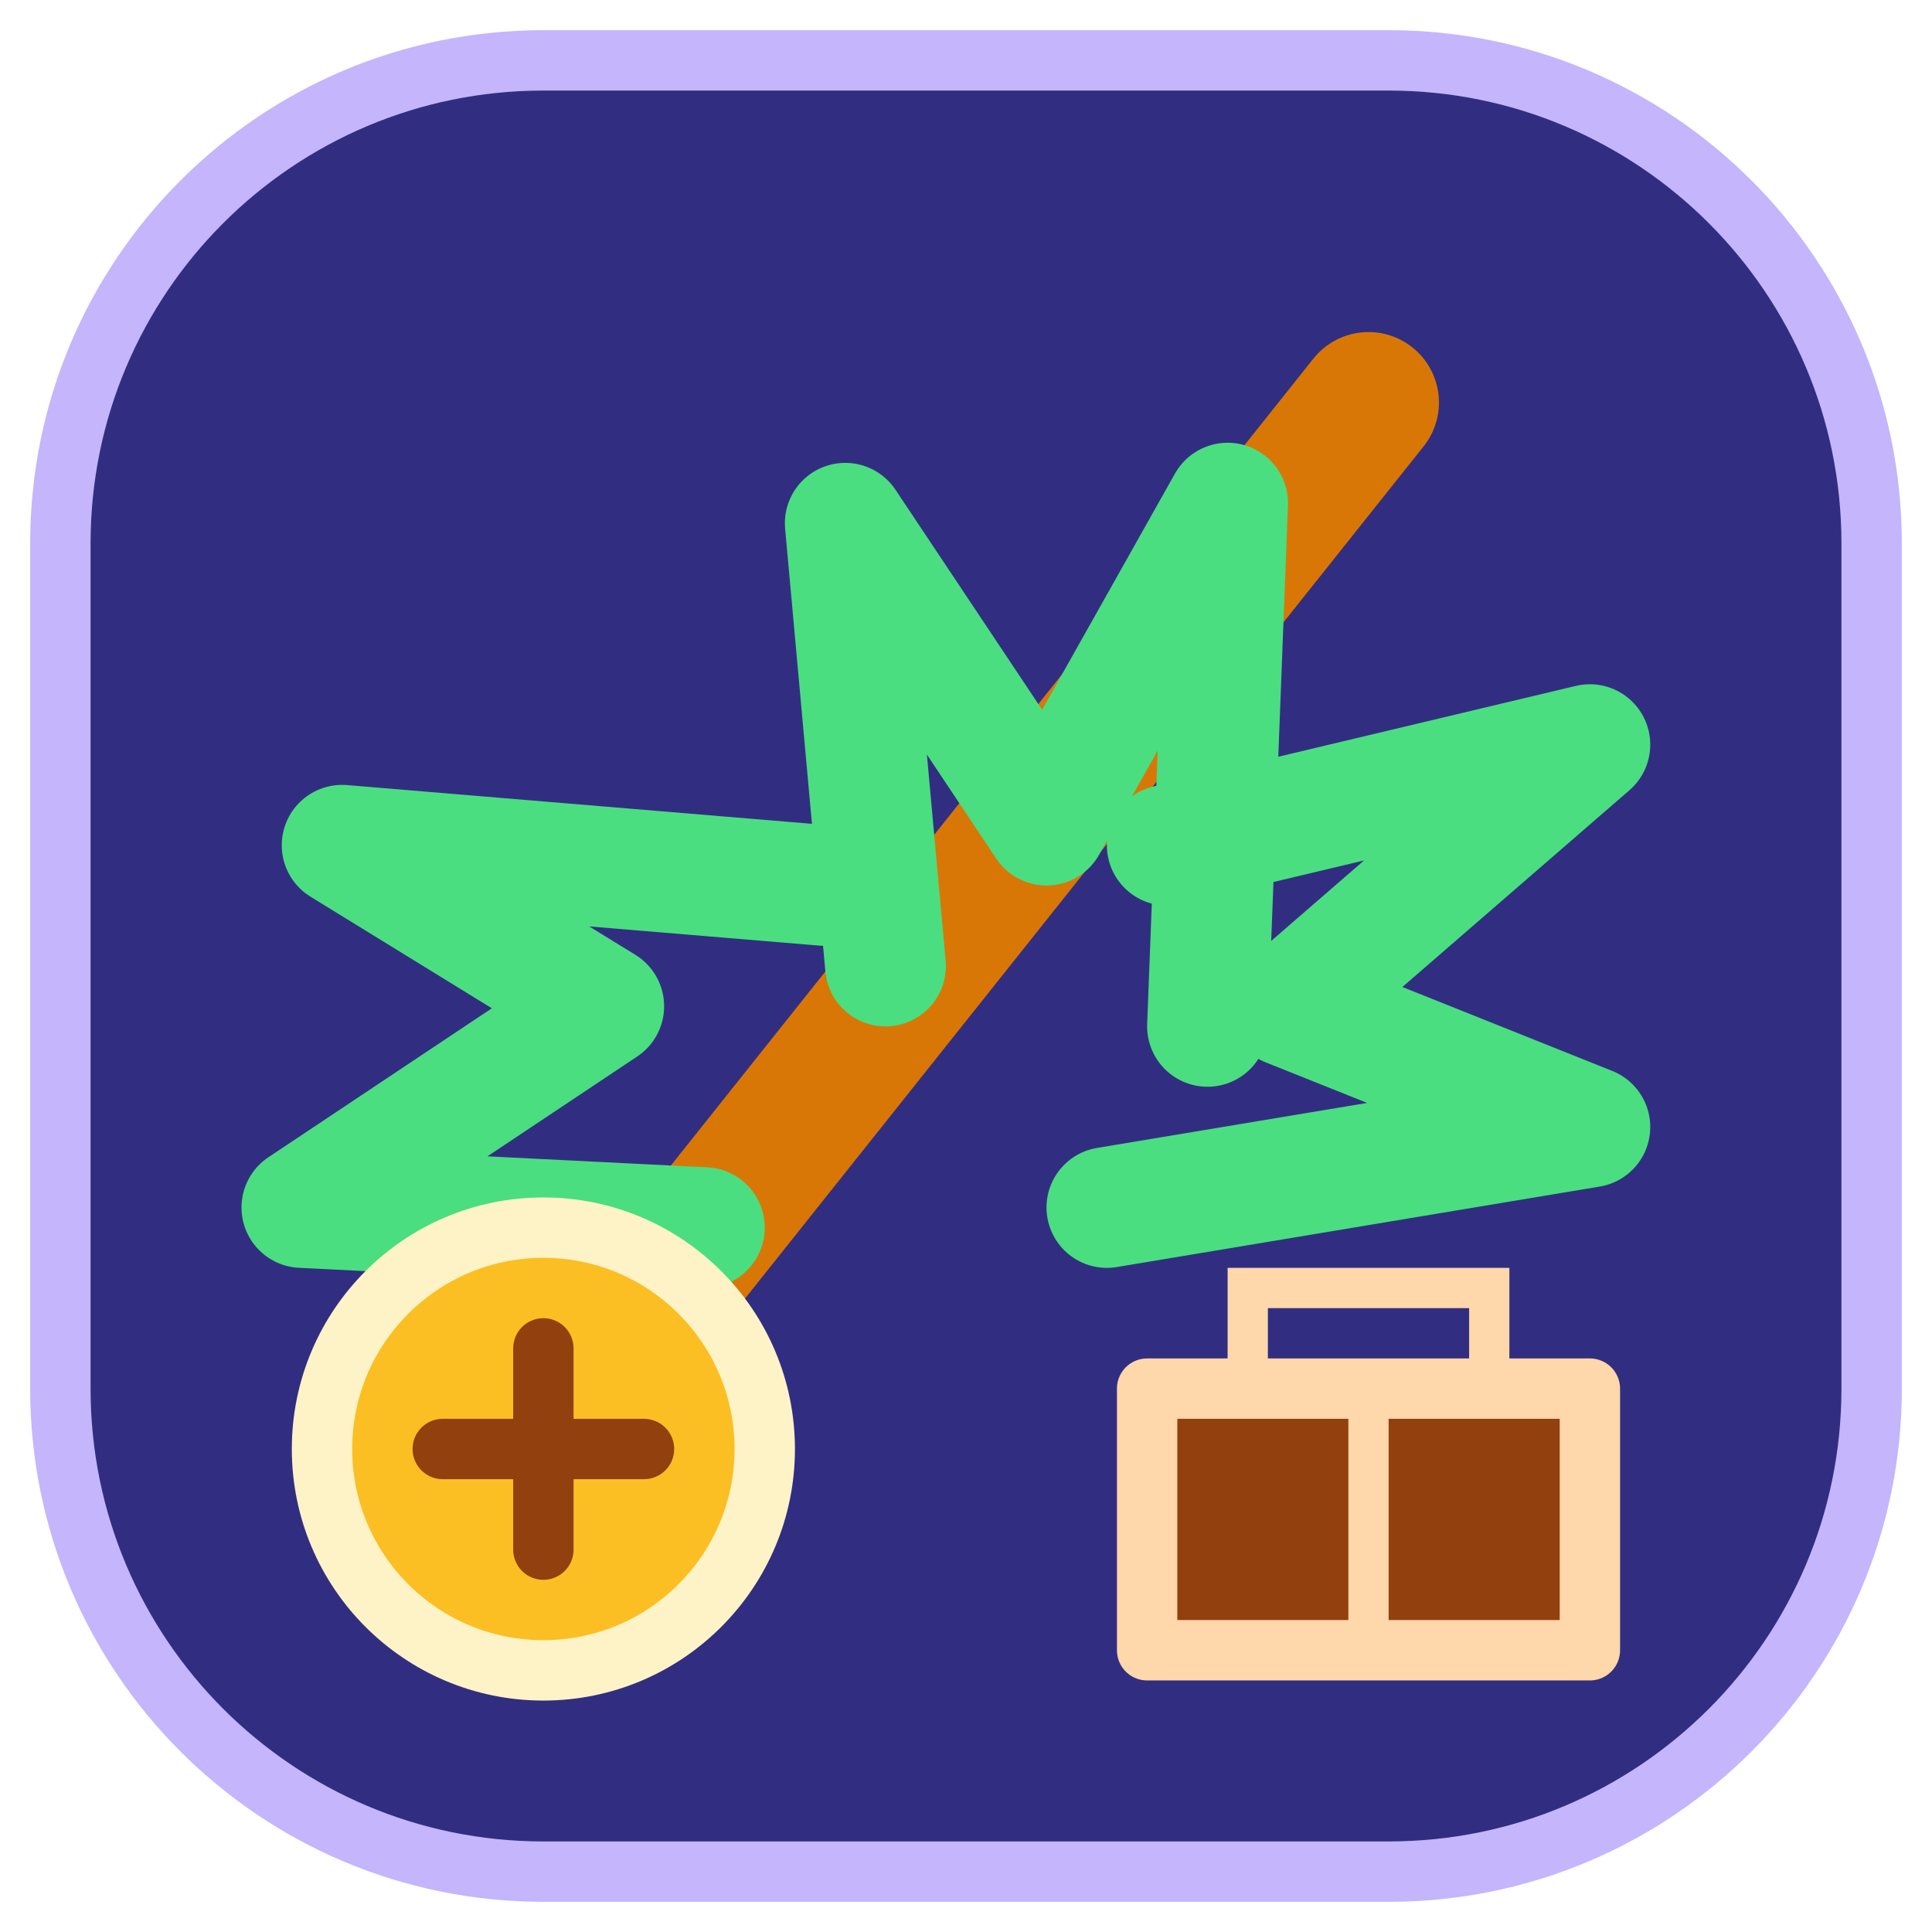
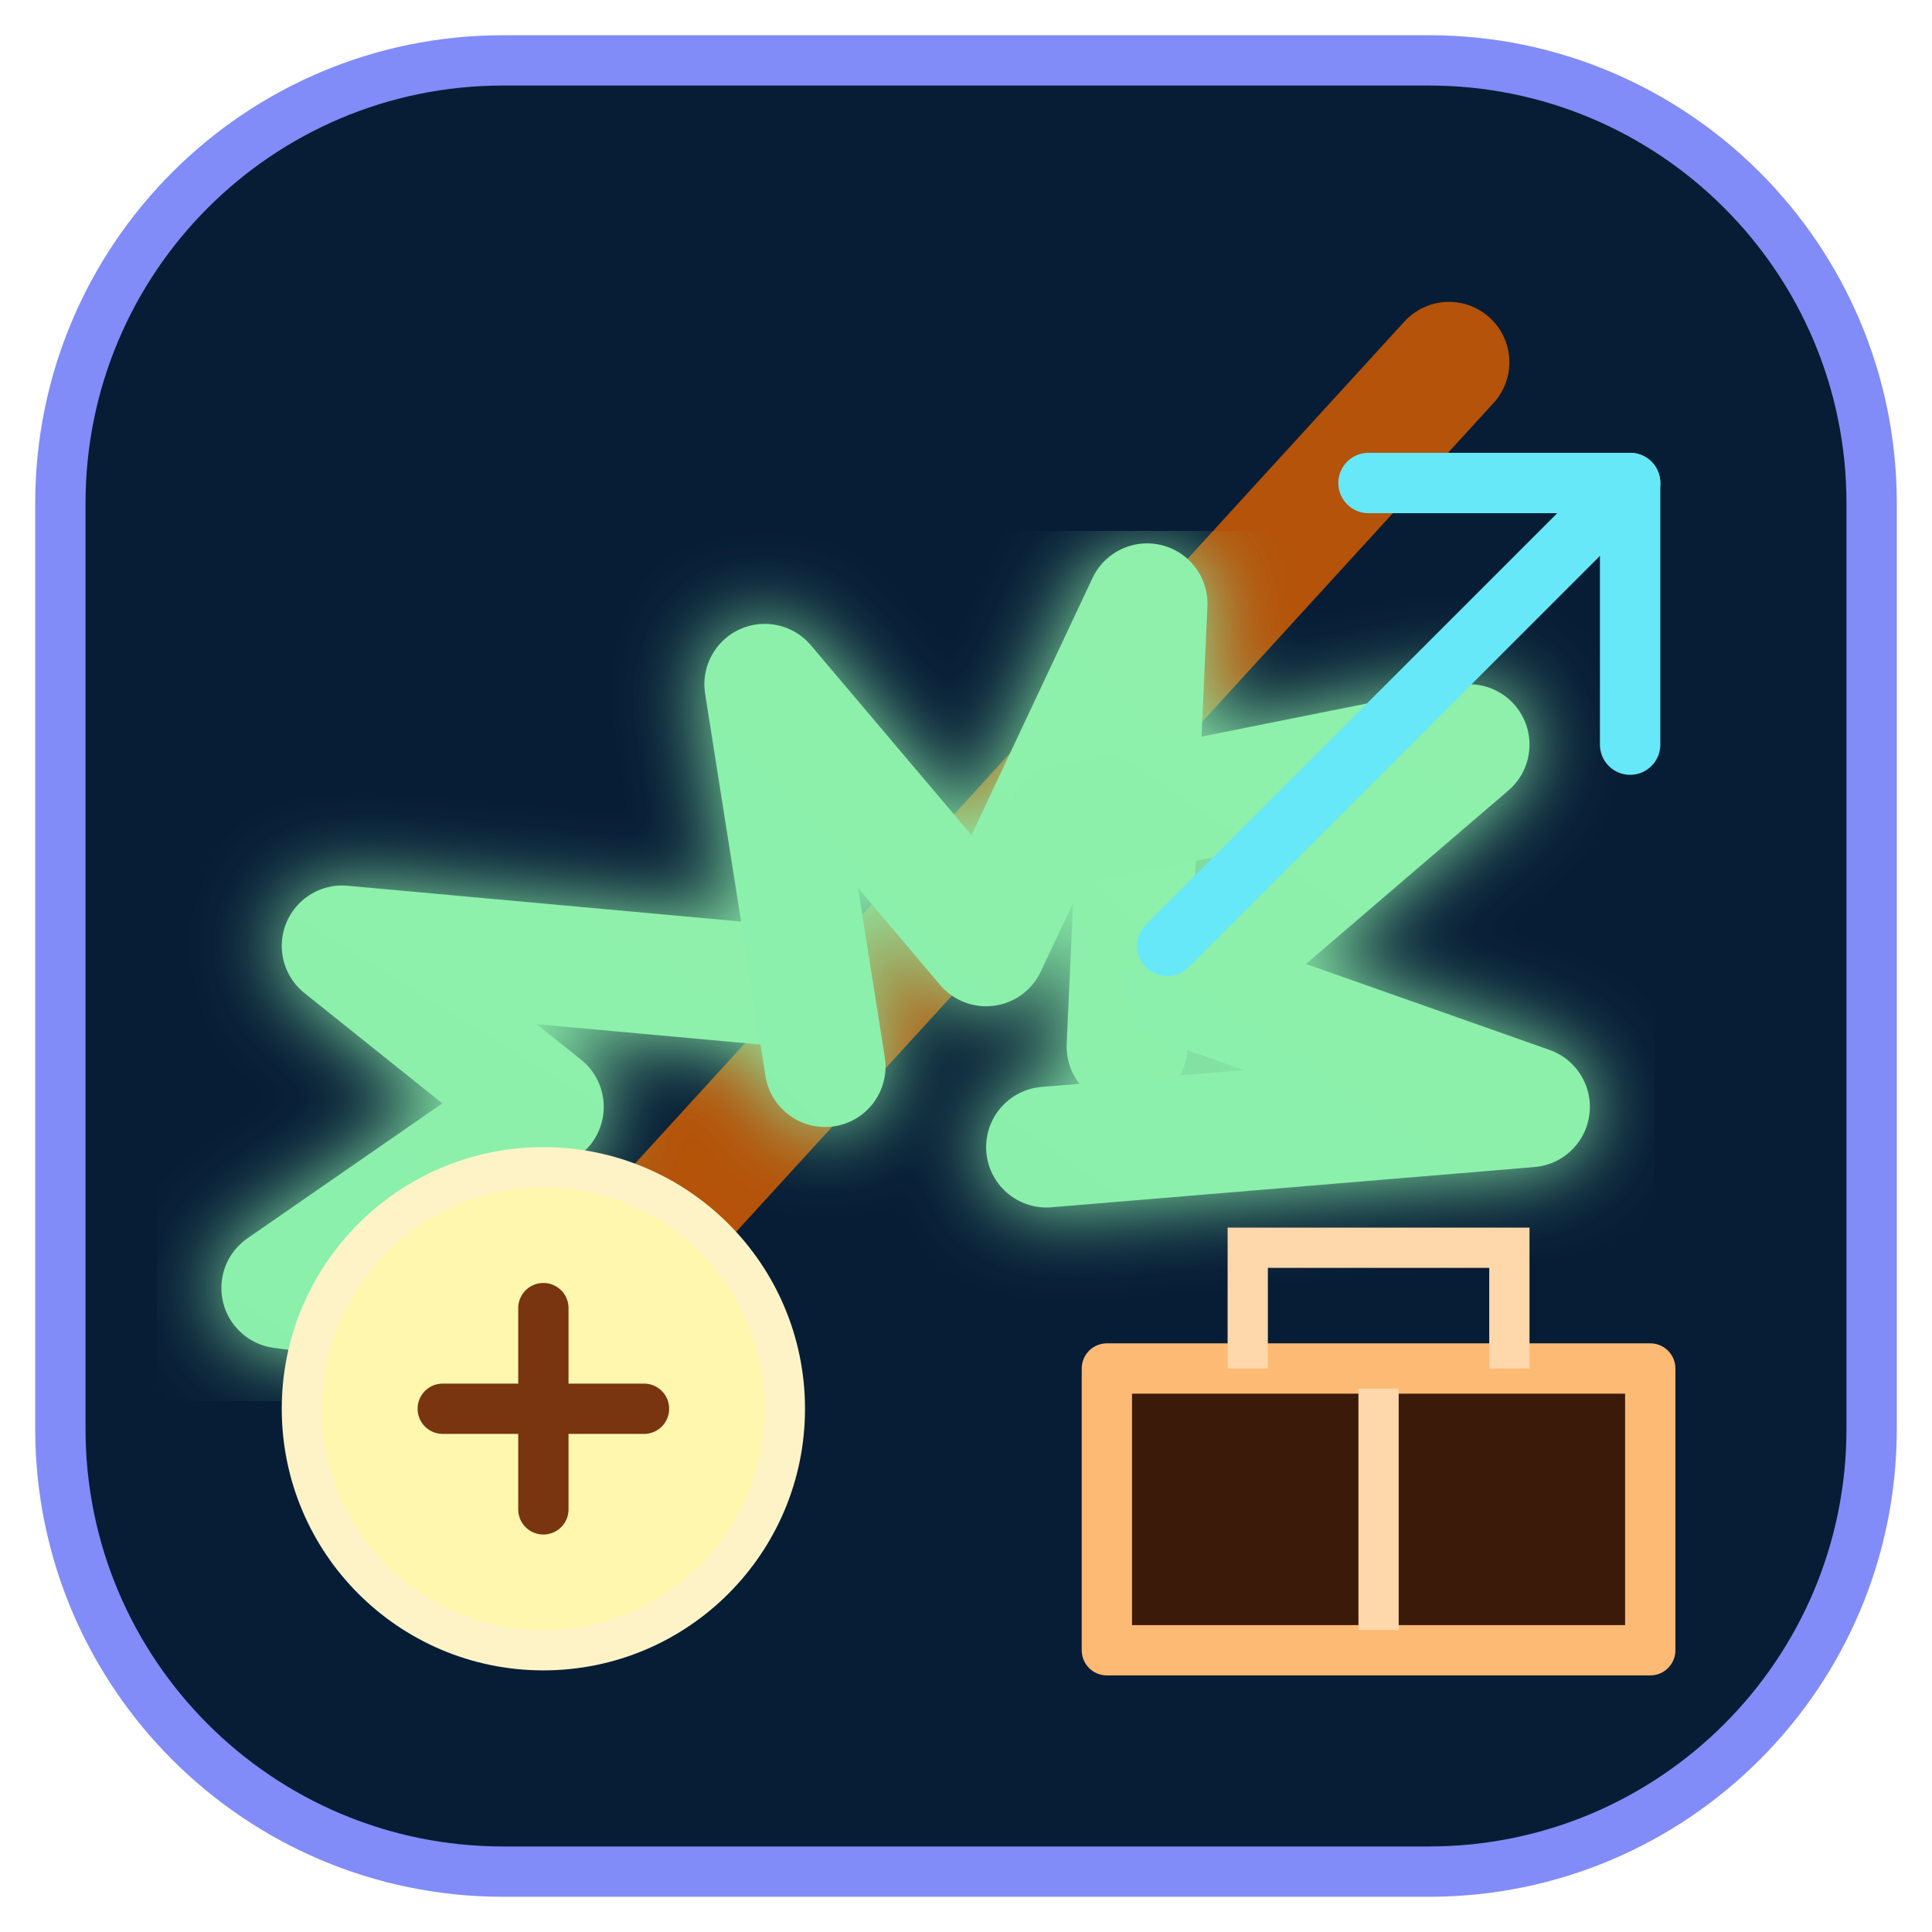
<svg xmlns="http://www.w3.org/2000/svg" viewBox="0 0 96 96">
  <defs>
-     <linearGradient id="bg" x1="10" y1="6" x2="86" y2="90">
-       <stop stop-color="#312e81" />
-       <stop offset="1" stop-color="#172554" />
+     <linearGradient id="bg" x1="10" y1="8" x2="86" y2="88">
+       <stop stop-color="#071d36" />
+       <stop offset=".55" stop-color="#111827" />
+       <stop offset="1" stop-color="#25103f" />
    </linearGradient>
+     <linearGradient id="pine" x1="27" y1="72" x2="69" y2="20">
+       <stop stop-color="#22c55e" />
+       <stop offset=".55" stop-color="#86efac" />
+       <stop offset="1" stop-color="#d9f99d" />
+     </linearGradient>
+     <linearGradient id="coin" x1="19" y1="58" x2="39" y2="80">
+       <stop stop-color="#fff7ad" />
+       <stop offset=".45" stop-color="#fbbf24" />
+       <stop offset="1" stop-color="#d97706" />
+     </linearGradient>
+     <filter id="glow">
+       <feGaussianBlur stdDeviation="2" result="b" />
+       <feMerge>
+         <feMergeNode in="b" />
+         <feMergeNode in="SourceGraphic" />
+       </feMerge>
+     </filter>
  </defs>
-   <rect x="3" y="3" width="90" height="90" rx="24" fill="url(#bg)" stroke="#c4b5fd" stroke-width="3" />
-   <path d="M25 74 68 20" stroke="#d97706" stroke-width="7" stroke-linecap="round" />
-   <path d="m35 61-20-1 15-10-13-8 24 2m3 4-2-22 10 15 9-16-1 26m-2-9 21-5-15 13 15 6-24 4" fill="none" stroke="#4ade80" stroke-width="6" stroke-linecap="round" stroke-linejoin="round" />
-   <circle cx="27" cy="72" r="11" fill="#fbbf24" stroke="#fef3c7" stroke-width="3" />
-   <path d="M22 72h10M27 67v10" stroke="#92400e" stroke-width="3" stroke-linecap="round" />
-   <path d="M57 69h22v13H57Z" fill="#92400e" stroke="#fed7aa" stroke-width="3" stroke-linejoin="round" />
-   <path d="M62 69v-5h12v5M68 70v11" fill="none" stroke="#fed7aa" stroke-width="2" />
+   <rect x="3" y="3" width="90" height="90" rx="22" fill="url(#bg)" stroke="#818cf8" stroke-width="2.5" />
+   <path d="M19 76 72 18" stroke="#b45309" stroke-width="6" stroke-linecap="round" />
+   <g fill="none" stroke="url(#pine)" stroke-width="6" stroke-linecap="round" stroke-linejoin="round" filter="url(#glow)">
+     <path d="m29 66-15-2 13-9-10-8 22 2" />
+     <path d="m41 53-3-19 11 13 8-17-1 22" />
+     <path d="m53 41 20-4-14 12 17 6-24 2" />
+   </g>
+   <path d="M68 24h13v13" fill="none" stroke="#67e8f9" stroke-width="3" stroke-linecap="round" stroke-linejoin="round" />
+   <path d="m58 47 23-23" stroke="#67e8f9" stroke-width="3" stroke-linecap="round" />
+   <circle cx="27" cy="70" r="12" fill="url(#coin)" stroke="#fef3c7" stroke-width="2" />
+   <path d="M22 70h10M27 65v10" stroke="#78350f" stroke-width="2.5" stroke-linecap="round" />
+   <path d="M55 68h27v14H55Z" fill="#3b1a0a" stroke="#fdba74" stroke-width="2.5" stroke-linejoin="round" />
+   <path d="M62 68v-6h13v6M68.5 69v12" fill="none" stroke="#fed7aa" stroke-width="2" />
</svg>
